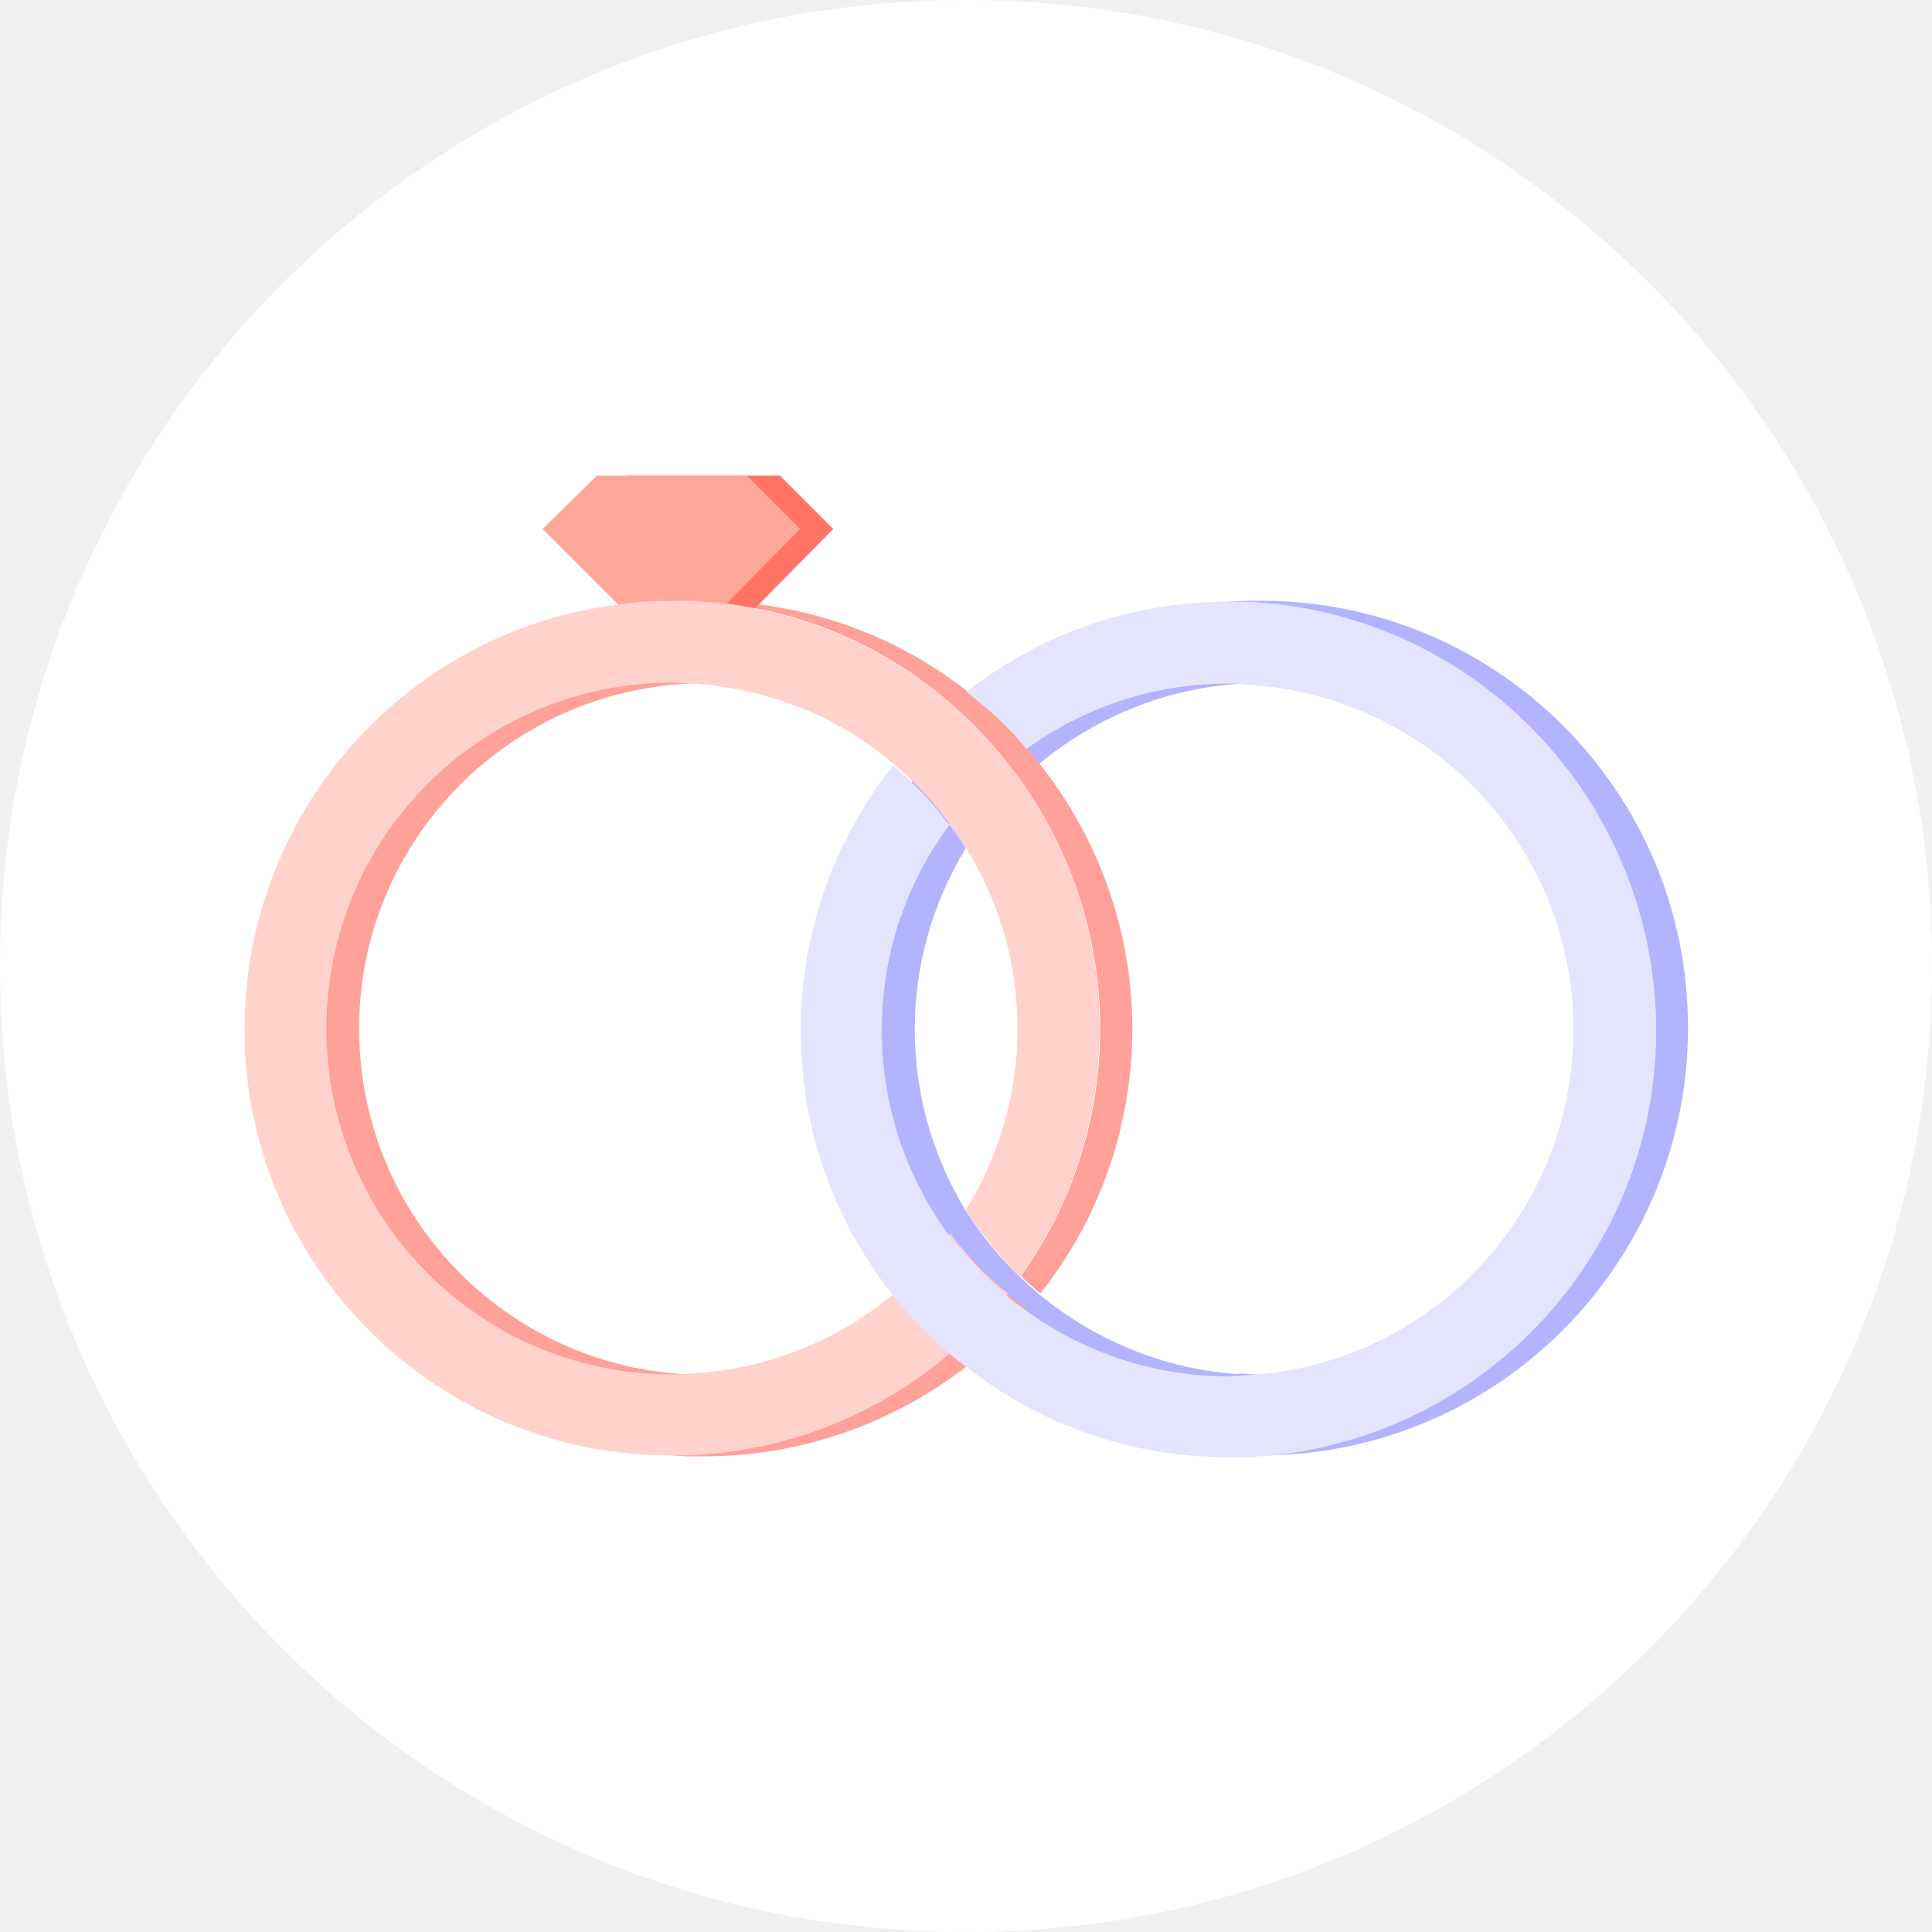
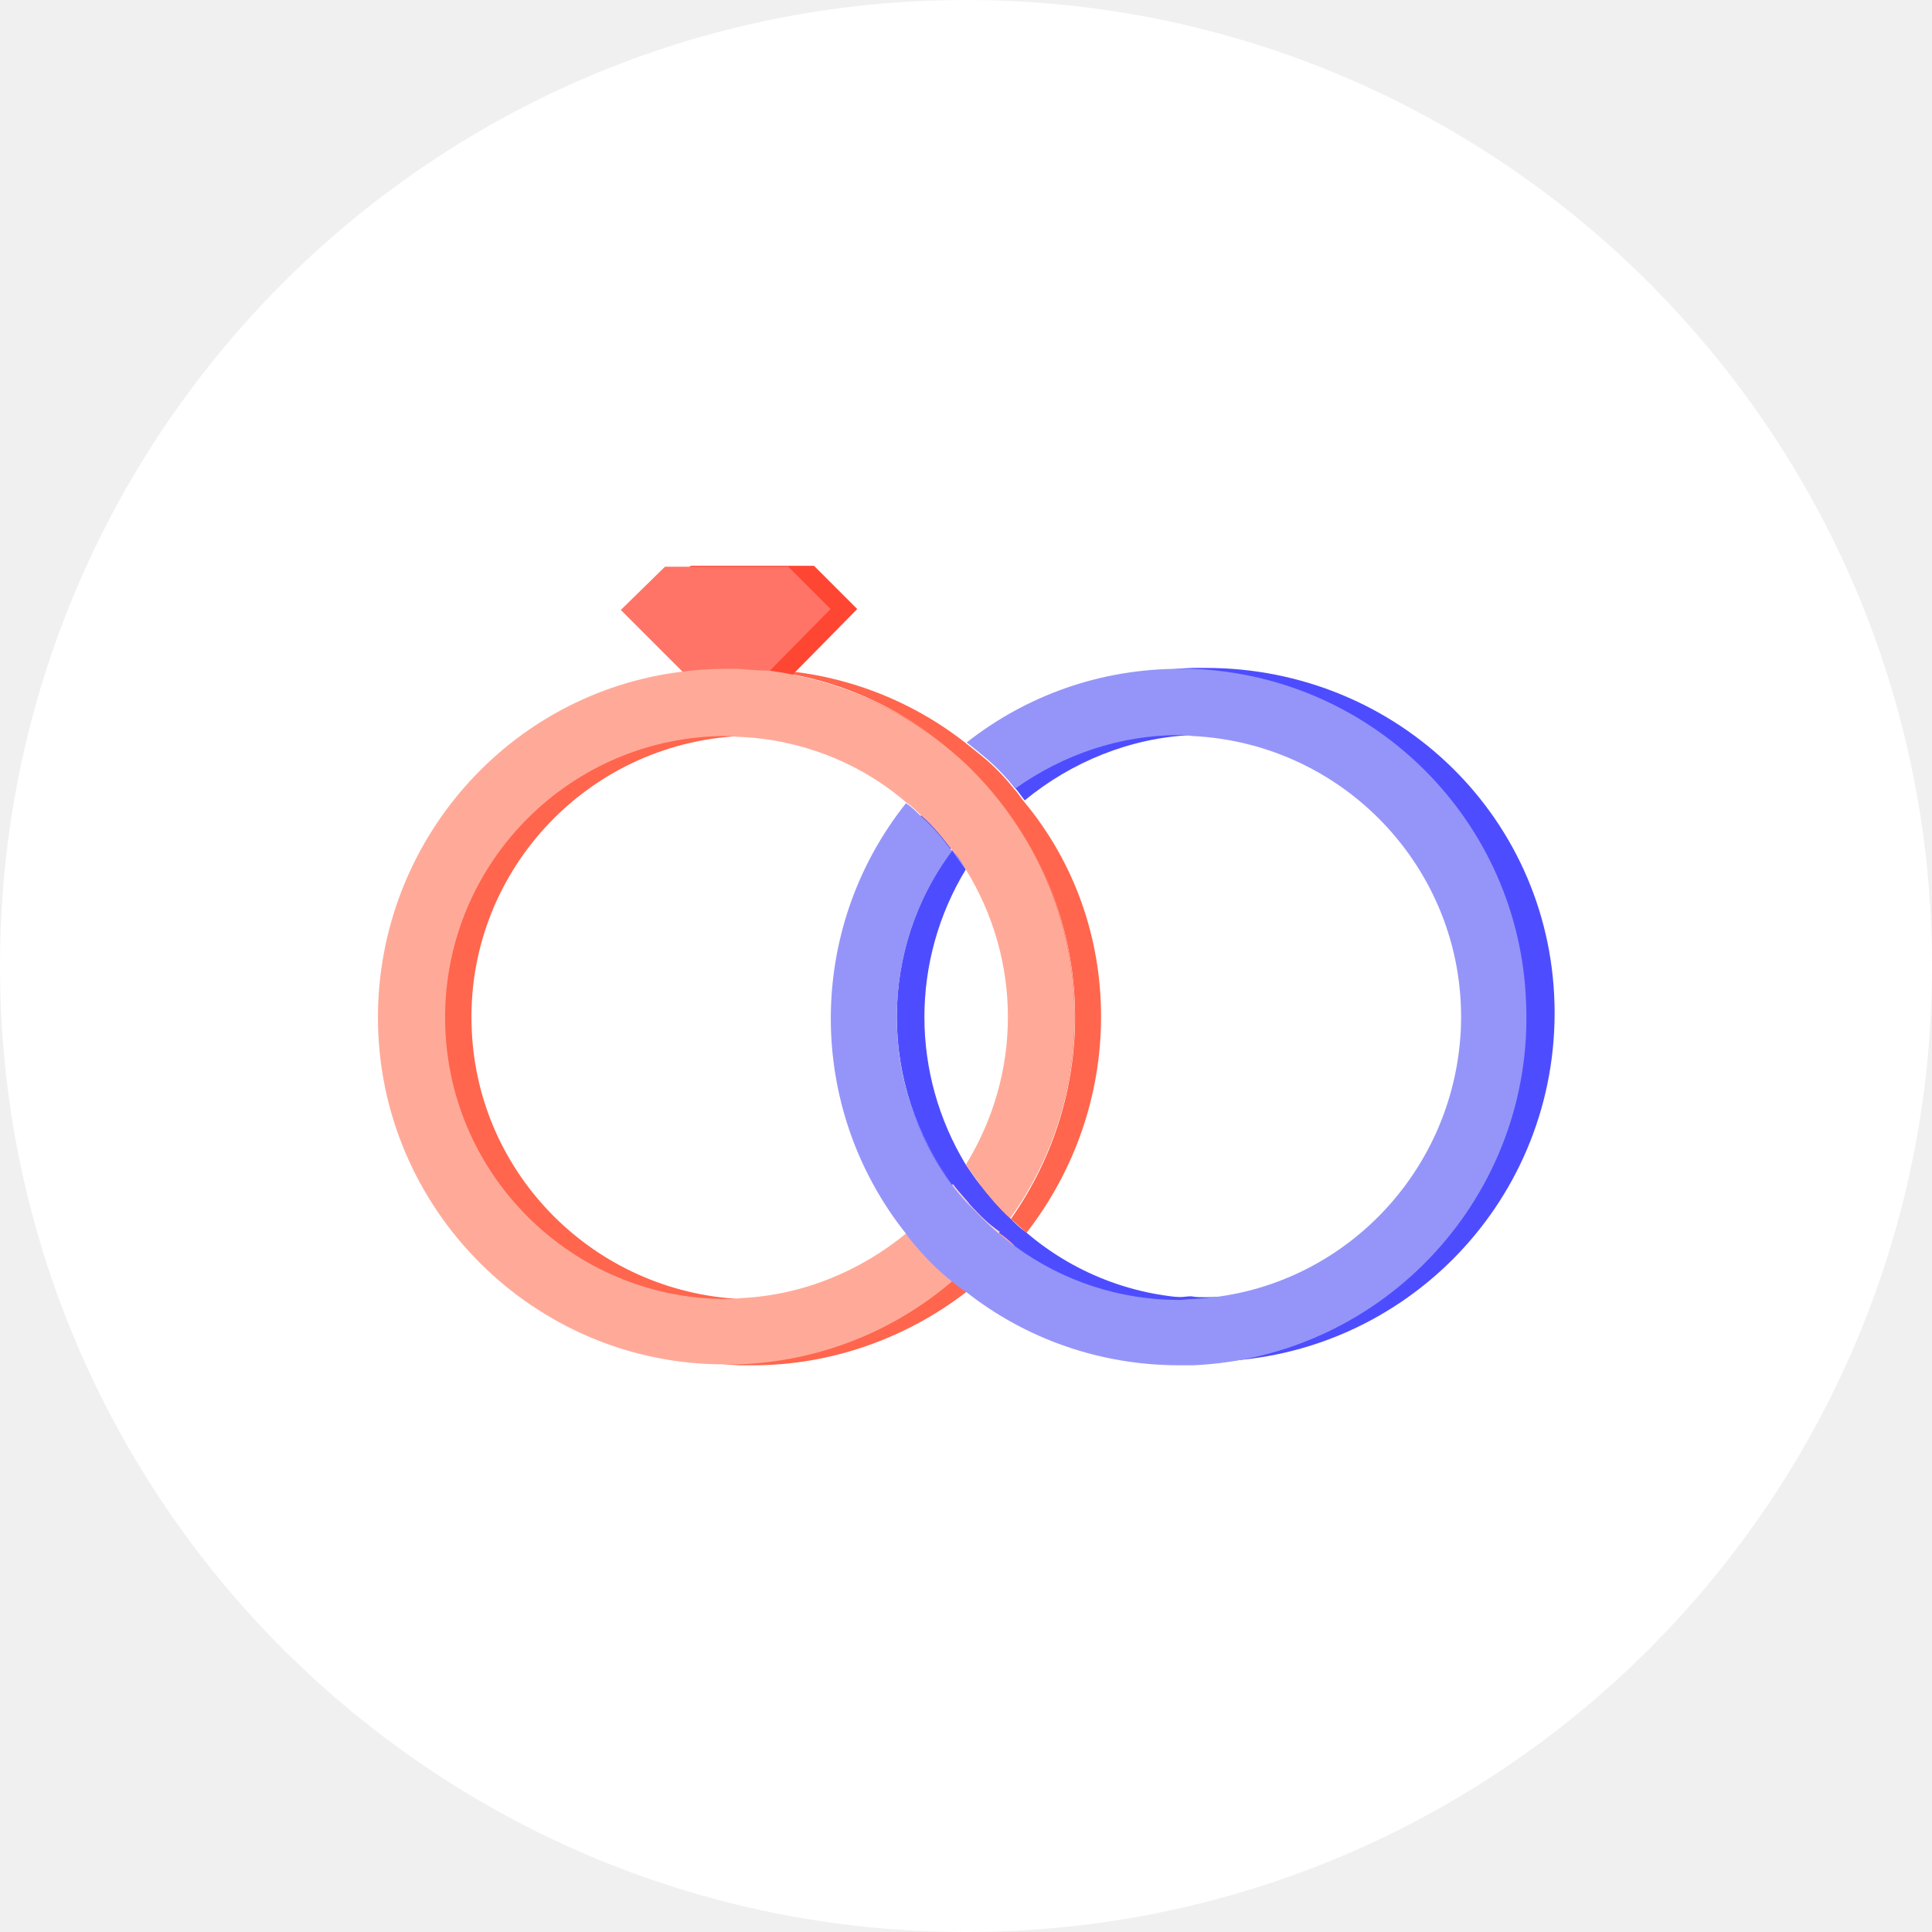
<svg xmlns="http://www.w3.org/2000/svg" version="1.1" id="Layer_1" x="0px" y="0px" viewBox="0 0 210 210" style="enable-background:new 0 0 210 210;" xml:space="preserve">
  <style type="text/css">
	.st0{fill:#FFFFFF;}
- 	.st1{fill:#B3B3FF;}
+ 	.st1{fill:#4D4DFF;}
	.st2{fill:#FFA399;}
- 	.st3{fill:#FFA099;}
- 	.st4{fill:#FF7466;}
- 	.st5{fill:#FFA799;}
+ 	.st3{fill:#FF664D;}
+ 	.st4{fill:#FF4633;}
+ 	.st5{fill:#FF7466;}
	.st6{fill:#FFD3CC;}
- 	.st7{fill:#E4E4FE;}
+ 	.st7{fill:#FFAA99;}
+ 	.st8{fill:#9595F9;}
</style>
  <g id="marié-active-state" transform="translate(-15 0)">
    <circle id="ellipse" class="st0" cx="120" cy="105" r="105" />
-     <g id="icon" transform="translate(46.58 56.7)">
-       <path id="Path_769" class="st1" d="M105.5,8.6h-1.7C93.3,9,83.2,13,75.3,19.9c1.7,1.4,3.3,3,4.7,4.7c0.5,0.5,0.9,1.1,1.4,1.7    c6.3-5.2,14.1-8.3,22.2-8.7c0.6,0,1.2-0.1,1.9-0.1c20.8,0,37.6,16.8,37.6,37.6s-16.8,37.6-37.6,37.6c-0.6,0-1.2,0-1.9-0.1    c-0.6,0-1.1,0.1-1.7,0.1c-7.9,0-15.5-2.5-21.9-7.1c-0.7-0.5-1.5-1.1-2.2-1.7c-1.6-1.3-3-2.8-4.4-4.3c-0.6-0.7-1.2-1.4-1.8-2.2    c-9.8-13.3-9.8-31.4,0-44.6c0.6,0.8,1.2,1.7,1.8,2.6c0.6-0.9,1.2-1.8,1.8-2.6c-1.8-2.4-3.8-4.6-6.2-6.5c-0.5,0.6-1,1.2-1.4,1.9    c-11.5,16.1-11.5,37.7,0,53.8c0.5,0.7,0.9,1.3,1.4,1.9c1.3,1.7,2.8,3.3,4.4,4.8c0.6,0.6,1.2,1.1,1.8,1.6c8,6.9,18,10.8,28.5,11.2    h1.7c25.7,0,46.5-20.8,46.5-46.5S131.1,8.6,105.5,8.6L105.5,8.6z" />
-       <path id="Path_770" class="st1" d="M103.6,92.7c-0.6,0-1.1,0.1-1.7,0.1c-7.9,0-15.6-2.5-21.9-7.1c-0.7-0.5-1.5-1.1-2.2-1.7    c-1.6-1.3-3-2.8-4.4-4.3c-0.6-0.7-1.2-1.4-1.8-2.2c-9.8-13.3-9.8-31.4,0-44.6c0.6,0.8,1.2,1.7,1.8,2.6c-7.4,12.1-7.4,27.3,0,39.4    c0.6,0.9,1.2,1.8,1.8,2.6c1.2,1.6,2.6,3.2,4.1,4.6c0.7,0.7,1.4,1.3,2.1,1.9C87.7,89.2,95.5,92.3,103.6,92.7z" />
-       <path id="Path_771" class="st2" d="M77.9,83.9c-1.6-1.3-3-2.8-4.4-4.3c-1.3,1.6-2.8,3-4.4,4.3c1.3,1.7,2.8,3.3,4.4,4.8    c0.6,0.6,1.2,1.1,1.8,1.6c1.7-1.5,3.3-3,4.7-4.7C79.3,85.1,78.6,84.5,77.9,83.9z" />
-       <path id="Path_772" class="st3" d="M91.5,55.1c0,10.5-3.5,20.6-10,28.8c-0.7-0.6-1.4-1.2-2.1-1.9c12-16.8,11.4-39.6-1.5-55.8    c-1.8-2.3-3.9-4.5-6.1-6.4c-6.9-6-15.4-9.8-24.5-10.9c-1.4-0.2-2.8-0.3-4.2-0.3H45c0.9,0,1.7,0,2.6,0.1c9.4,0.5,18.5,3.9,25.9,9.7    c0.6,0.5,1.2,1,1.8,1.5c1.7,1.4,3.3,3,4.7,4.7c0.5,0.5,0.9,1.1,1.4,1.7C87.9,34.5,91.5,44.6,91.5,55.1z" />
-       <path id="Path_773" class="st3" d="M75.3,77.4c9.8-13.3,9.8-31.4,0-44.6c-1.8-2.4-3.8-4.6-6.2-6.5c-6.7-5.7-15.3-8.8-24.1-8.8    c-0.6,0-1.1,0-1.7,0.1c-20.7,1-36.8,18.5-35.8,39.3c0.9,19.4,16.4,34.9,35.8,35.8c0.6,0,1.1,0.1,1.7,0.1c7.9,0,15.5-2.5,21.9-7.1    c0.7-0.5,1.5-1.1,2.2-1.7c1.3,1.7,2.8,3.3,4.4,4.8c0.6,0.6,1.2,1.1,1.8,1.6c-0.6,0.5-1.2,1-1.8,1.4c-8.1,6.3-18.2,9.8-28.5,9.8    h-1.9C17.5,100.4-2.4,78.7-1.2,53.1c1-21.4,16.4-39.3,37.4-43.5c2.3-0.5,4.6-0.7,7-0.8c1.4,0.1,2.8,0.2,4.2,0.3    c9,1.1,17.5,4.9,24.4,10.8c2.2,1.9,4.3,4.1,6.1,6.4C90.7,42.4,91.3,65.2,79.3,82C77.8,80.6,76.5,79.1,75.3,77.4z" />
-       <path id="Path_774" class="st4" d="M53.2-5L59,0.8L50.9,9L45,14.9L39.2,9L31,0.8L36.8-5H53.2z" />
-       <path id="Path_775" class="st5" d="M49.6-5l5.8,5.8L47.3,9l-5.8,5.8L35.6,9l-8.2-8.2L33.3-5H49.6z" />
-       <path id="Path_776" class="st6" d="M73.5,79.6c-0.6-0.7-1.2-1.4-1.8-2.2c-1.2,1.6-2.5,3.2-4,4.6c-0.7,0.7-1.4,1.3-2.1,1.9    c0.4,0.6,0.9,1.1,1.4,1.7c1.5,1.7,3.1,3.3,4.8,4.7c0.6-0.5,1.2-1.1,1.8-1.6c1.6-1.5,3-3.1,4.4-4.8C76.3,82.6,74.8,81.2,73.5,79.6z    " />
-       <path id="Path_777" class="st6" d="M87.9,55.1c0,9.6-3,19-8.6,26.9c-1.5-1.4-2.8-3-4.1-4.6c-0.6-0.8-1.2-1.7-1.8-2.6    c7.5-12.1,7.5-27.3,0-39.4c-0.5-0.9-1.1-1.8-1.8-2.6c-1.2-1.6-2.5-3.2-4-4.6c-0.7-0.7-1.4-1.3-2.1-1.9C59.3,21,51.5,18,43.4,17.6    c-0.6,0-1.2-0.1-1.9-0.1c-20.8,0-37.6,16.8-37.6,37.6c0,20.8,16.8,37.6,37.6,37.6c0.6,0,1.2,0,1.9-0.1c8.2-0.4,16-3.5,22.2-8.7    c0.4,0.6,0.9,1.1,1.4,1.7c1.5,1.7,3.1,3.3,4.8,4.7c-8,6.9-18.1,10.8-28.6,11.2h-1.7C15.8,101.6-5,80.8-5,55.2    c0-23.5,17.4-43.3,40.7-46.2c1.9-0.3,3.9-0.4,5.8-0.4h1.7c1.4,0.1,2.8,0.2,4.2,0.3c9,1.2,17.5,5,24.4,10.9    c2.2,1.9,4.3,4.1,6.1,6.4C84.4,34.5,87.9,44.6,87.9,55.1z" />
-       <path id="Path_778" class="st7" d="M103.8,8.7h-1.9c-10.3,0-20.3,3.4-28.4,9.8c0.6,0.5,1.2,1,1.8,1.5c1.7,1.4,3.3,3,4.7,4.7    c6.4-4.6,14-7.1,21.9-7.1c0.6,0,1.1,0,1.7,0.1c20.7,1,36.8,18.5,35.8,39.3c-0.9,19.4-16.4,34.9-35.8,35.8c-0.6,0-1.1,0.1-1.7,0.1    c-7.9,0-15.5-2.5-21.9-7.1c-0.7-0.5-1.5-1.1-2.2-1.7c-1.6-1.3-3-2.8-4.4-4.3c-0.6-0.7-1.2-1.4-1.8-2.2c-9.8-13.3-9.8-31.4,0-44.6    c-1.2-1.6-2.5-3.2-4-4.6c-0.7-0.7-1.4-1.3-2.1-1.9c-13.4,16.9-13.4,40.8,0,57.6c0.4,0.6,0.9,1.1,1.4,1.7c1.5,1.7,3.1,3.3,4.8,4.7    c0.6,0.5,1.2,1,1.8,1.4c8.1,6.4,18.1,9.8,28.5,9.8h1.9c25.6-1.1,45.6-22.7,44.5-48.4C147.3,29.1,128,9.7,103.8,8.7L103.8,8.7z" />
-     </g>
+   </g>
+   <g id="icon" transform="translate(46.58 56.7)">
+     <path id="Path_769" class="st1" d="M84.5,15.9h-1.4c-8.6,0.3-16.8,3.6-23.2,9.2c1.4,1.1,2.7,2.4,3.8,3.8c0.4,0.4,0.7,0.9,1.1,1.4   c5.1-4.2,11.5-6.8,18.1-7.1c0.5,0,1-0.1,1.5-0.1c16.9,0,30.6,13.7,30.6,30.6s-13.7,30.6-30.6,30.6c-0.5,0-1,0-1.5-0.1   c-0.5,0-0.9,0.1-1.4,0.1c-6.4,0-12.6-2-17.8-5.8c-0.6-0.4-1.2-0.9-1.8-1.4c-1.3-1.1-2.4-2.3-3.6-3.5c-0.5-0.6-1-1.1-1.5-1.8   c-8-10.8-8-25.6,0-36.3c0.5,0.7,1,1.4,1.5,2.1c0.5-0.7,1-1.5,1.5-2.1c-1.5-2-3.1-3.7-5-5.3c-0.4,0.5-0.8,1-1.1,1.5   c-9.4,13.1-9.4,30.7,0,43.8c0.4,0.6,0.7,1.1,1.1,1.5c1.1,1.4,2.3,2.7,3.6,3.9c0.5,0.5,1,0.9,1.5,1.3c6.5,5.6,14.7,8.8,23.2,9.1h1.4   c20.9,0,37.9-16.9,37.9-37.9S105.4,15.9,84.5,15.9L84.5,15.9z" />
+     <path id="Path_770" class="st1" d="M83,84.4c-0.5,0-0.9,0.1-1.4,0.1c-6.4,0-12.7-2-17.8-5.8c-0.6-0.4-1.2-0.9-1.8-1.4   c-1.3-1.1-2.4-2.3-3.6-3.5c-0.5-0.6-1-1.1-1.5-1.8c-8-10.8-8-25.6,0-36.3c0.5,0.7,1,1.4,1.5,2.1c-6,9.9-6,22.2,0,32.1   c0.5,0.7,1,1.5,1.5,2.1c1,1.3,2.1,2.6,3.3,3.7c0.6,0.6,1.1,1.1,1.7,1.5C70,81.6,76.4,84.1,83,84.4z" />
+     <path id="Path_771" class="st2" d="M62,77.3c-1.3-1.1-2.4-2.3-3.6-3.5c-1.1,1.3-2.3,2.4-3.6,3.5c1.1,1.4,2.3,2.7,3.6,3.9   c0.5,0.5,1,0.9,1.5,1.3c1.4-1.2,2.7-2.4,3.8-3.8C63.2,78.2,62.6,77.7,62,77.3z" />
+     <path id="Path_772" class="st3" d="M73.1,53.8c0,8.6-2.9,16.8-8.1,23.5c-0.6-0.5-1.1-1-1.7-1.5C73,62,72.6,43.5,62,30.3   c-1.5-1.9-3.2-3.7-5-5.2c-5.6-4.9-12.5-8-20-8.9c-1.1-0.2-2.3-0.2-3.4-0.2h1.5c0.7,0,1.4,0,2.1,0.1c7.7,0.4,15.1,3.2,21.1,7.9   c0.5,0.4,1,0.8,1.5,1.2c1.4,1.1,2.7,2.4,3.8,3.8c0.4,0.4,0.7,0.9,1.1,1.4C70.2,37,73.1,45.2,73.1,53.8z" />
+     <path id="Path_773" class="st3" d="M59.9,72c8-10.8,8-25.6,0-36.3c-1.5-2-3.1-3.7-5-5.3c-5.5-4.6-12.5-7.2-19.6-7.2   c-0.5,0-0.9,0-1.4,0.1c-16.9,0.8-30,15.1-29.2,32c0.7,15.8,13.4,28.4,29.2,29.2c0.5,0,0.9,0.1,1.4,0.1c6.4,0,12.6-2,17.8-5.8   c0.6-0.4,1.2-0.9,1.8-1.4c1.1,1.4,2.3,2.7,3.6,3.9c0.5,0.5,1,0.9,1.5,1.3c-0.5,0.4-1,0.8-1.5,1.1c-6.6,5.1-14.8,8-23.2,8h-1.5   C12.9,90.7-3.4,73-2.4,52.2c0.8-17.4,13.4-32,30.5-35.4c1.9-0.4,3.7-0.6,5.7-0.7c1.1,0.1,2.3,0.2,3.4,0.2c7.3,0.9,14.3,4,19.9,8.8   c1.8,1.5,3.5,3.3,5,5.2C72.5,43.5,73,62,63.2,75.7C62,74.6,60.9,73.3,59.9,72z" />
+     <path id="Path_774" class="st4" d="M41.9,4.8l4.7,4.7l-6.6,6.7l-4.8,4.8l-4.7-4.8l-6.7-6.7l4.7-4.7H41.9z" />
+     <path id="Path_775" class="st5" d="M39,4.8l4.7,4.7l-6.6,6.7L32.4,21l-4.8-4.7l-6.7-6.7l4.8-4.7H39z" />
+     <path id="Path_776" class="st6" d="M58.5,73.8c-0.5-0.6-1-1.1-1.5-1.8c-1,1.3-2,2.6-3.3,3.7c-0.6,0.6-1.1,1.1-1.7,1.5   c0.3,0.5,0.7,0.9,1.1,1.4c1.2,1.4,2.5,2.7,3.9,3.8c0.5-0.4,1-0.9,1.5-1.3c1.3-1.2,2.4-2.5,3.6-3.9C60.7,76.2,59.5,75.1,58.5,73.8z" />
+     <path id="Path_777" class="st7" d="M70.2,53.8c0,7.8-2.4,15.5-7,21.9c-1.2-1.1-2.3-2.4-3.3-3.7c-0.5-0.7-1-1.4-1.5-2.1   c6.1-9.9,6.1-22.2,0-32.1c-0.4-0.7-0.9-1.5-1.5-2.1c-1-1.3-2-2.6-3.3-3.7c-0.6-0.6-1.1-1.1-1.7-1.5c-5-4.3-11.4-6.8-18-7.1   c-0.5,0-1-0.1-1.5-0.1c-16.9,0-30.6,13.7-30.6,30.6s13.7,30.6,30.6,30.6c0.5,0,1,0,1.5-0.1c6.7-0.3,13-2.9,18.1-7.1   c0.3,0.5,0.7,0.9,1.1,1.4c1.2,1.4,2.5,2.7,3.9,3.8c-6.5,5.6-14.7,8.8-23.3,9.1h-1.4C11.5,91.7-5.5,74.7-5.5,53.9   c0-19.1,14.2-35.3,33.1-37.6c1.5-0.2,3.2-0.3,4.7-0.3h1.4c1.1,0.1,2.3,0.2,3.4,0.2c7.3,1,14.3,4.1,19.9,8.9c1.8,1.5,3.5,3.3,5,5.2   C67.3,37,70.2,45.2,70.2,53.8z" />
+     <path id="Path_778" class="st8" d="M83.1,16h-1.5c-8.4,0-16.5,2.8-23.1,8c0.5,0.4,1,0.8,1.5,1.2c1.4,1.1,2.7,2.4,3.8,3.8   c5.2-3.7,11.4-5.8,17.8-5.8c0.5,0,0.9,0,1.4,0.1c16.9,0.8,30,15.1,29.2,32C111.4,71.1,98.8,83.8,83,84.5c-0.5,0-0.9,0.1-1.4,0.1   c-6.4,0-12.6-2-17.8-5.8c-0.6-0.4-1.2-0.9-1.8-1.4c-1.3-1.1-2.4-2.3-3.6-3.5c-0.5-0.6-1-1.1-1.5-1.8c-8-10.8-8-25.6,0-36.3   c-1-1.3-2-2.6-3.3-3.7c-0.6-0.6-1.1-1.1-1.7-1.5C41,44.3,41,63.7,51.9,77.4c0.3,0.5,0.7,0.9,1.1,1.4c1.2,1.4,2.5,2.7,3.9,3.8   c0.5,0.4,1,0.8,1.5,1.1c6.6,5.2,14.7,8,23.2,8h1.5c20.8-0.9,37.1-18.5,36.2-39.4C118.6,32.6,102.8,16.8,83.1,16L83.1,16z" />
  </g>
</svg>
